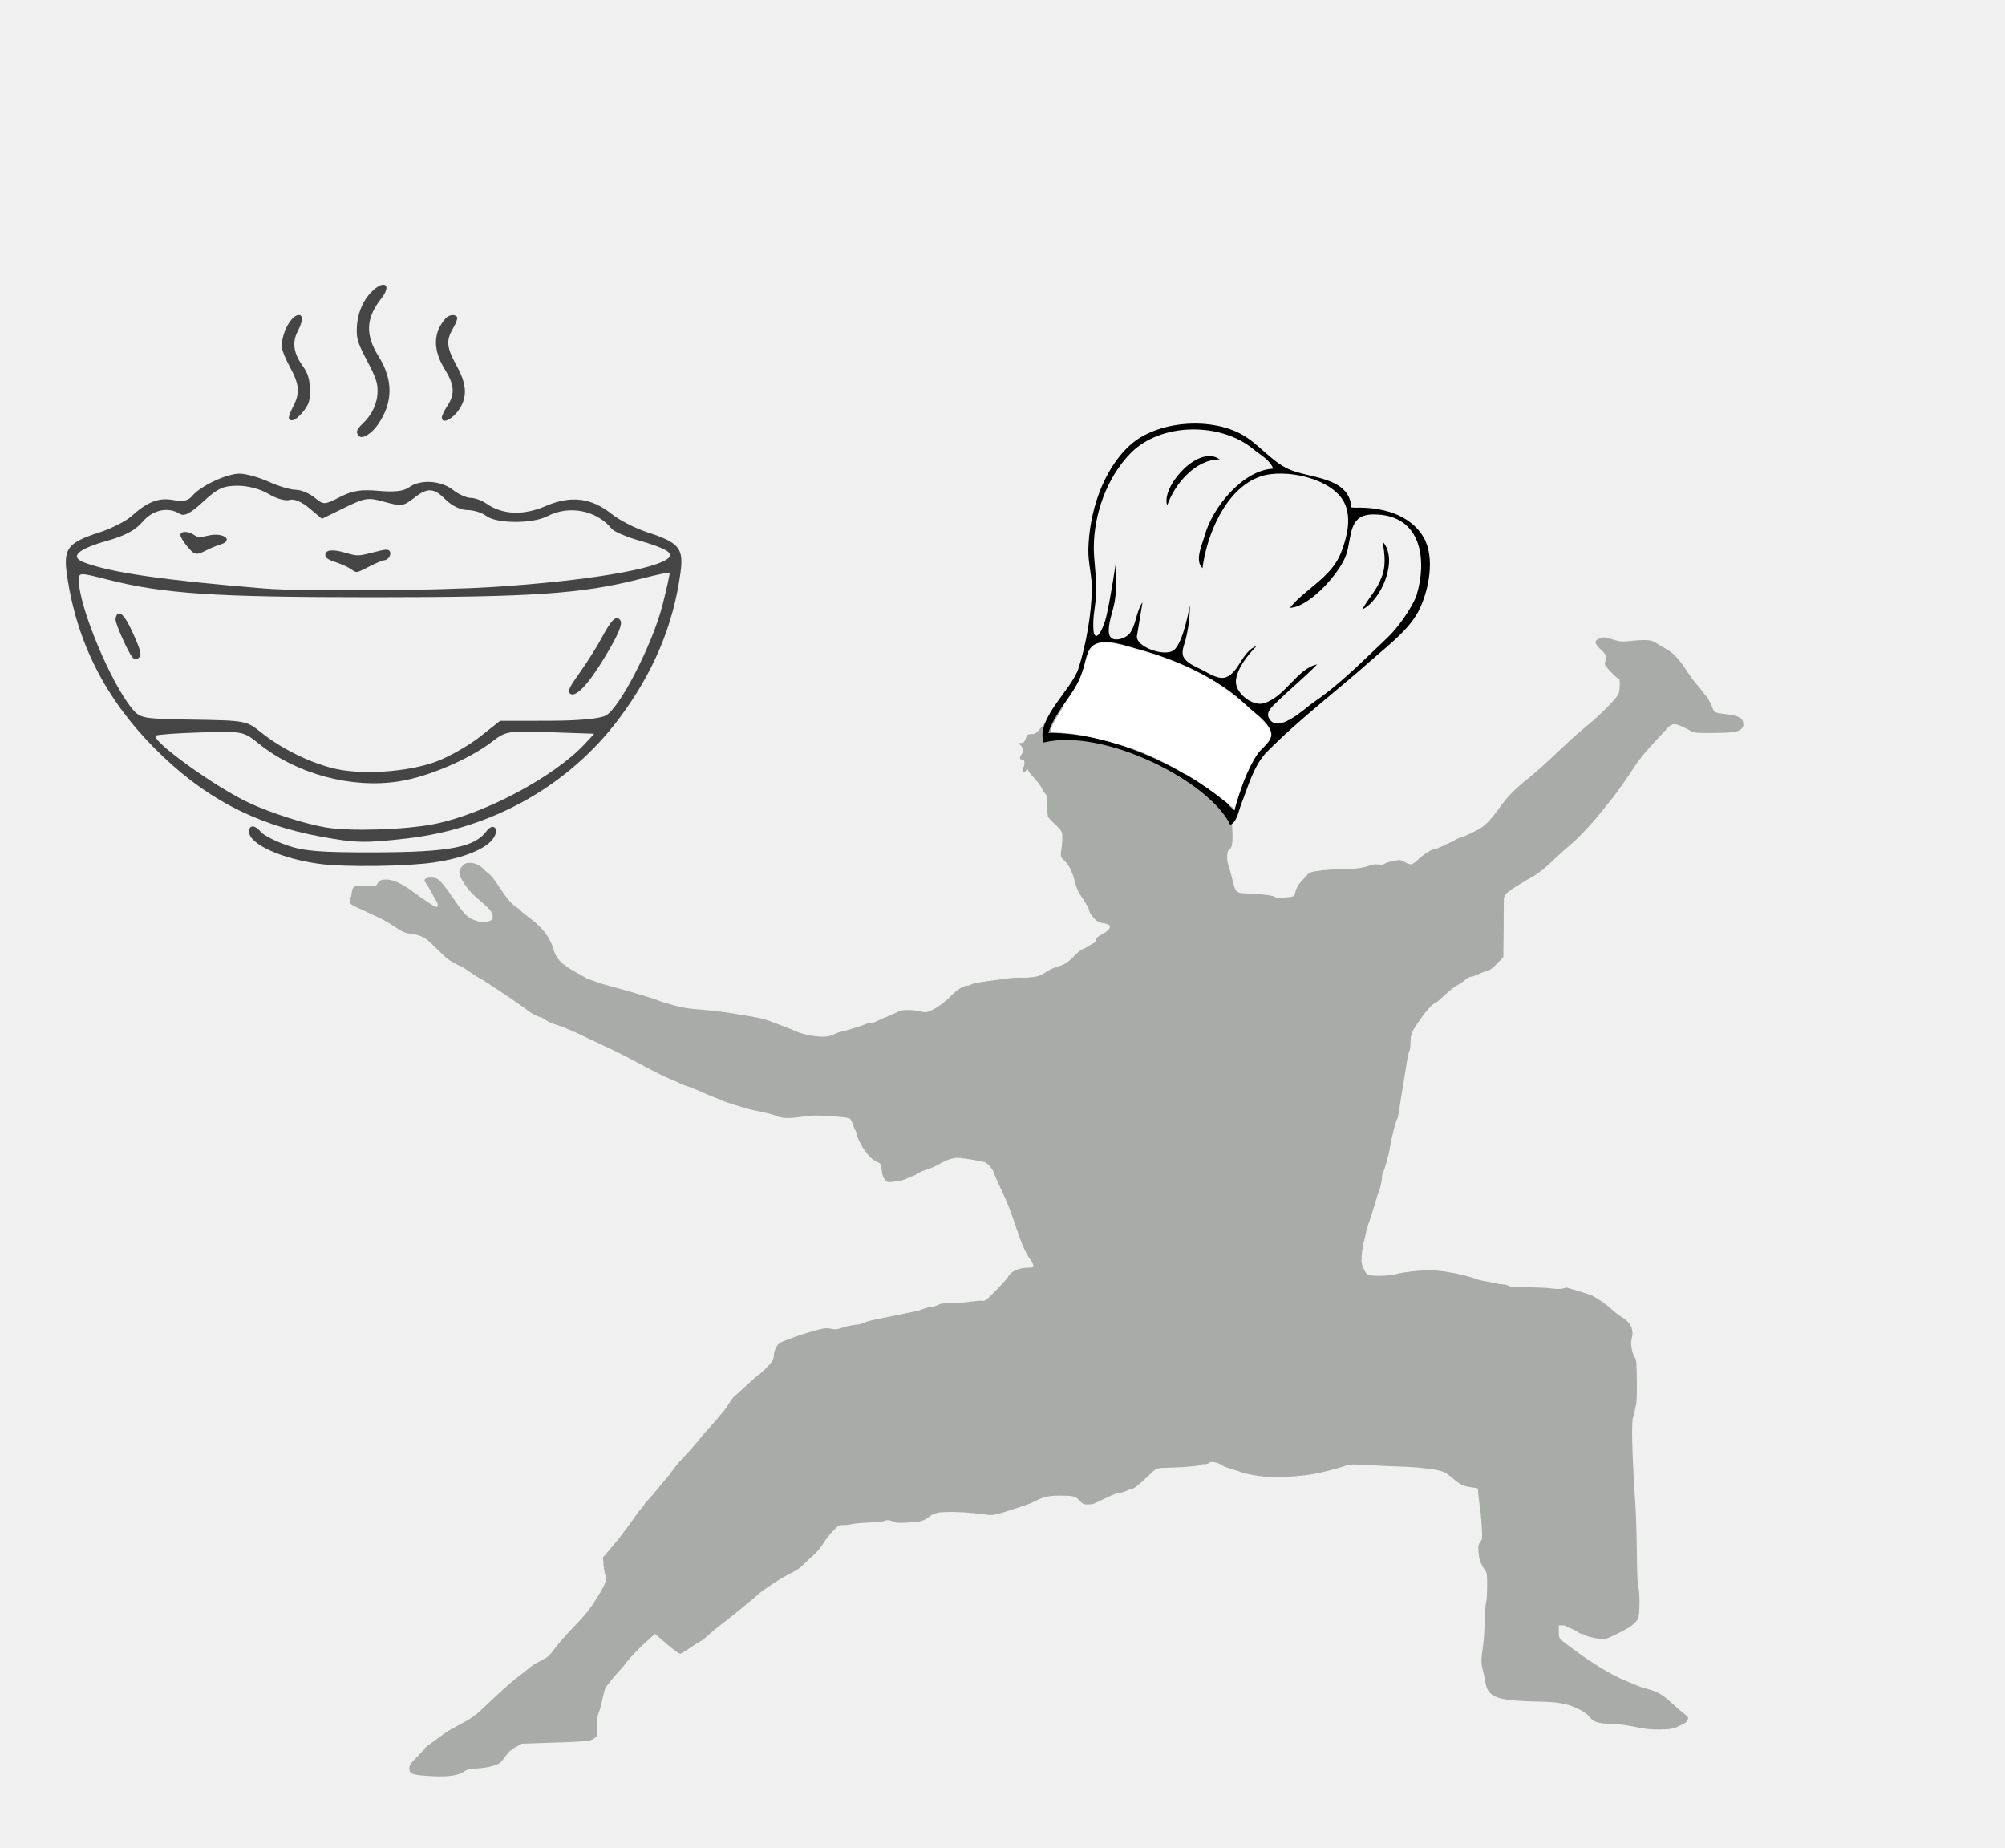
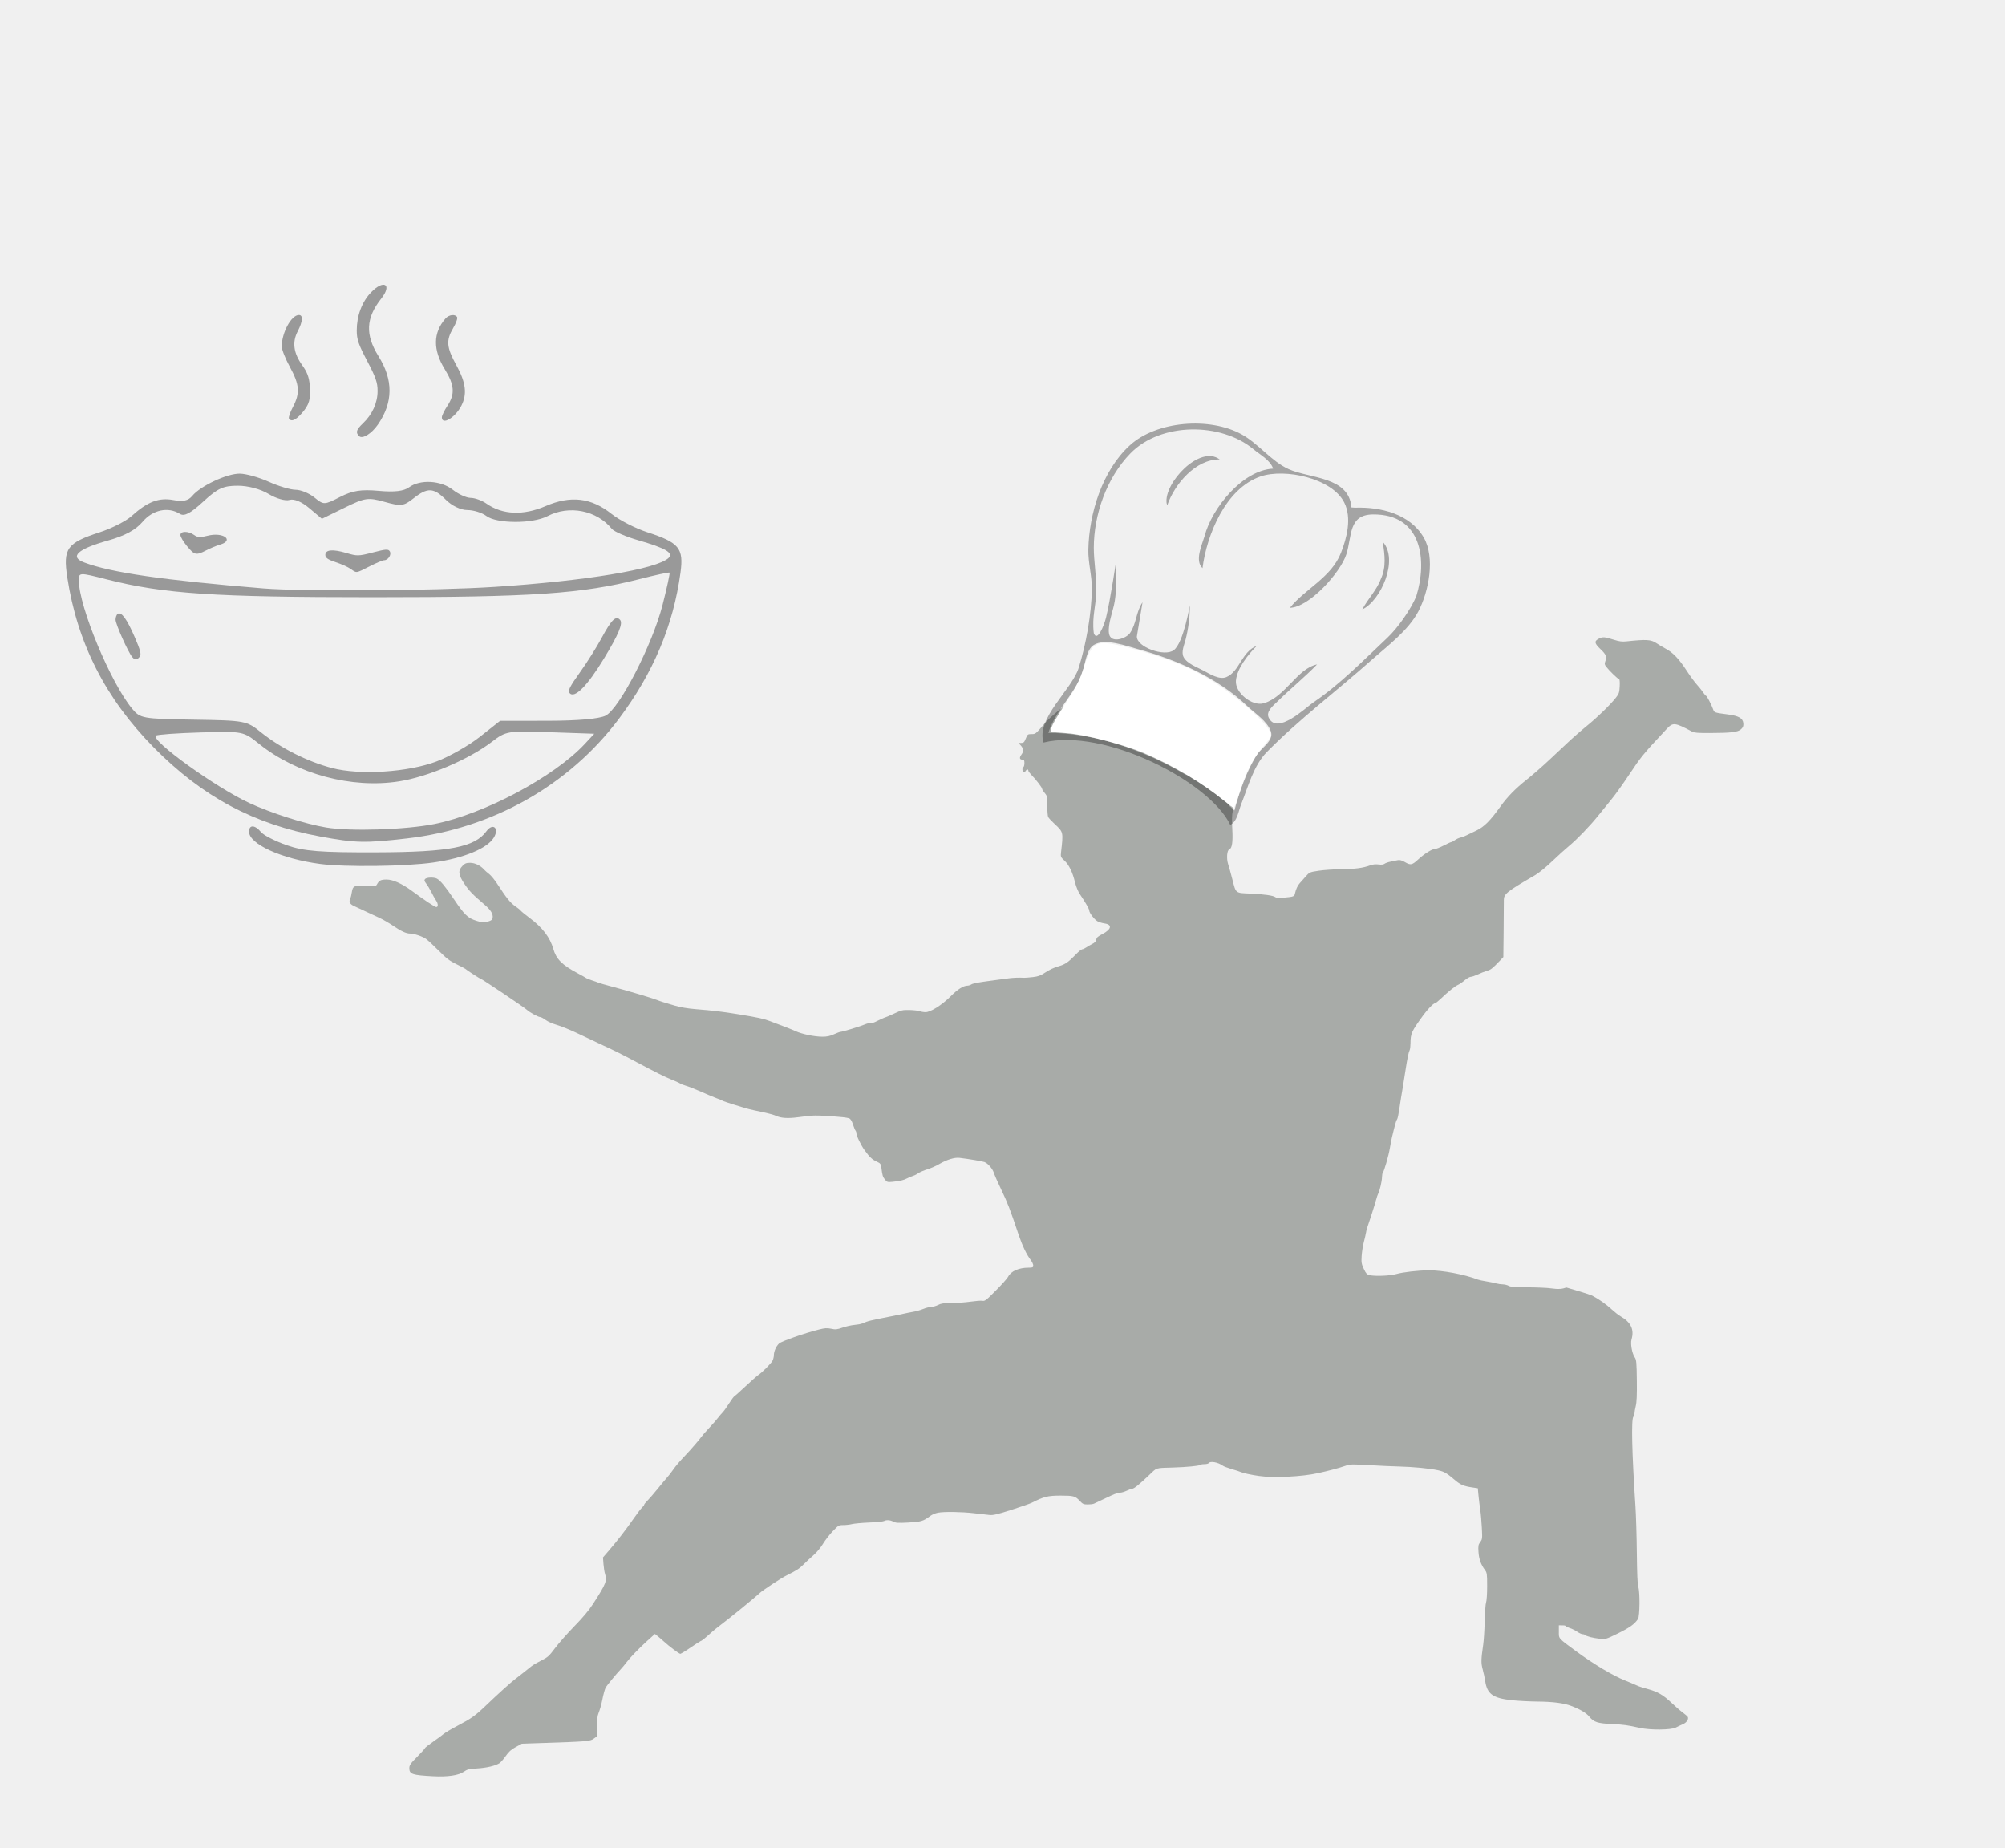
<svg xmlns="http://www.w3.org/2000/svg" version="1.1" width="4.5in" height="4.146in" viewBox="0 0 432 398" id="svg39">
  <defs id="defs43" />
  <g id="layer1" transform="translate(0,-960.0003)">
    <g style="fill:#000b00;fill-opacity:0.479;stroke-linejoin:miter;opacity:0.621" id="g14" transform="translate(-92.0678,408.5509)">
      <path d="m 436.625,688.994 v 9.5e-4 c -1.122,0.571 -1.06,1.017 0.296,2.306 1.227,1.166 1.41,1.635 0.995,2.71 -0.157,0.407 -0.121,0.63 0.233,1.079 0.747,0.948 2.498,2.646 2.752,2.646 0.127,0 0.201,0.551 0.148,1.545 -0.074,1.377 -0.162,1.636 -0.825,2.477 -1.241,1.573 -4.019,4.259 -6.266,6.076 -1.182,0.956 -3.133,2.667 -4.34,3.81 -1.207,1.143 -2.778,2.599 -3.472,3.26 -1.529,1.456 -4.031,3.63 -5.25,4.594 -2.316,1.831 -4.079,3.646 -5.483,5.61 -2.259,3.159 -3.534,4.428 -5.208,5.25 -0.782,0.384 -1.761,0.838 -2.159,1.037 -0.407,0.203 -1.018,0.437 -1.355,0.508 -0.362,0.077 -0.884,0.346 -1.206,0.571 -0.313,0.219 -0.657,0.402 -0.783,0.402 -0.106,0 -0.826,0.339 -1.609,0.741 -0.783,0.402 -1.63,0.741 -1.905,0.741 -0.593,0 -2.287,1.057 -3.536,2.223 -1.314,1.227 -1.665,1.3 -2.837,0.614 -0.67,-0.393 -1.146,-0.526 -1.545,-0.444 -0.322,0.066 -1.016,0.211 -1.567,0.318 -0.55,0.106 -1.144,0.316 -1.333,0.466 -0.213,0.168 -0.635,0.234 -1.27,0.148 -0.614,-0.083 -1.243,-0.026 -1.757,0.17 -1.54,0.587 -3.366,0.819 -6.288,0.847 -1.63,0.015 -3.831,0.172 -4.911,0.339 -1.926,0.298 -1.932,0.291 -2.858,1.355 -0.493,0.566 -1.04,1.183 -1.185,1.334 -0.405,0.421 -0.834,1.332 -0.995,2.117 -0.156,0.761 -0.254,0.785 -2.519,0.995 -0.931,0.086 -1.541,0.038 -1.715,-0.106 -0.441,-0.365 -2.413,-0.649 -5.462,-0.783 -3.217,-0.141 -3.027,0.021 -3.832,-3.133 -0.297,-1.164 -0.694,-2.606 -0.889,-3.197 -0.398,-1.208 -0.255,-2.988 0.233,-3.175 0.613,-0.236 0.812,-1.546 0.656,-4.445 -0.099,-1.842 -0.067,-3.113 0.085,-3.683 0.124,-0.467 0.243,-1.927 0.254,-3.239 0.011,-1.292 0.156,-2.962 0.318,-3.705 0.304,-1.395 0.273,-1.608 -0.487,-3.641 -0.15,-0.401 -0.307,-1.123 -0.36,-1.608 -0.053,-0.488 -0.245,-1.19 -0.423,-1.588 -0.182,-0.406 -0.466,-1.143 -0.635,-1.673 -0.169,-0.529 -0.439,-1.251 -0.571,-1.588 -0.143,-0.362 -0.338,-0.826 -0.423,-1.058 -0.782,-2.117 -1.945,-3.75 -3.705,-5.229 -0.23,-0.194 -0.672,-0.619 -0.974,-0.953 -0.291,-0.322 -0.911,-0.887 -1.355,-1.228 -0.467,-0.358 -1.165,-0.93 -1.545,-1.291 -0.445,-0.423 -1.038,-0.716 -1.545,-0.804 -0.466,-0.081 -1.016,-0.212 -1.206,-0.318 -0.19,-0.106 -0.696,-0.344 -1.101,-0.529 -1.628,-0.746 -2.647,-1.418 -3.027,-2.032 -0.381,-0.614 -1.419,-0.932 -1.419,-0.423 0,0.381 -1.101,0.677 -2.477,0.677 -0.741,0 -1.383,0.08 -1.46,0.191 -0.071,0.101 -0.508,0.402 -0.974,0.635 -0.677,0.339 -1.376,0.452 -3.408,0.529 -3.027,0.114 -3.17,0.15 -3.493,0.825 -0.143,0.299 -0.597,0.734 -0.995,0.974 -0.407,0.246 -0.741,0.614 -0.741,0.804 0,0.445 -0.635,1.08 -1.079,1.08 -0.699,0 -2.508,1.118 -2.752,1.715 -0.137,0.334 -0.318,0.613 -0.381,0.613 -0.381,0 -3.457,2.578 -4.424,3.705 -2.102,2.45 -2.075,2.434 -2.964,2.434 -0.783,0 -0.856,0.039 -1.228,0.953 -0.326,0.801 -0.466,0.953 -0.974,0.953 l -0.614,0.011 0.445,0.455 c 0.677,0.741 0.739,1.311 0.212,2.032 -0.51,0.697 -0.423,1.101 0.233,1.101 0.318,0 0.402,0.148 0.402,0.72 0,0.403 -0.087,0.8 -0.212,0.868 -0.299,0.165 -0.278,0.894 0.021,1.08 0.145,0.09 0.336,-0.023 0.444,-0.212 0.231,-0.404 0.593,-0.445 0.593,-0.085 0,0.148 0.288,0.537 0.635,0.889 1.029,1.045 2.329,2.752 2.329,3.027 0,0.127 0.26,0.545 0.571,0.91 0.536,0.63 0.563,0.804 0.55,2.71 -0.008,1.122 0.081,2.246 0.191,2.455 0.123,0.235 0.757,0.915 1.439,1.546 1.837,1.698 1.836,1.692 1.333,6.054 -0.112,0.973 -0.06,1.055 0.741,1.8 0.977,0.907 1.739,2.476 2.265,4.657 0.215,0.889 0.664,1.985 1.037,2.541 1.278,1.9 2.032,3.218 2.032,3.556 0,0.487 1.085,1.896 1.736,2.286 0.302,0.181 0.994,0.409 1.545,0.487 1.714,0.24 1.523,1.267 -0.445,2.286 -0.975,0.505 -1.267,0.763 -1.312,1.186 -0.039,0.36 -0.301,0.647 -0.847,0.931 -0.428,0.224 -1.04,0.567 -1.355,0.783 -0.3,0.207 -0.677,0.381 -0.847,0.381 -0.148,0 -0.789,0.503 -1.397,1.143 -1.445,1.519 -2.287,2.114 -3.429,2.435 -1.271,0.357 -2.246,0.822 -3.387,1.588 -0.722,0.484 -1.312,0.702 -2.434,0.825 -0.804,0.088 -1.652,0.16 -1.842,0.148 -1.165,-0.073 -2.56,-0.013 -3.768,0.169 -0.761,0.115 -2.666,0.37 -4.234,0.572 -1.565,0.201 -3.07,0.486 -3.324,0.656 -0.254,0.17 -0.656,0.297 -0.868,0.297 -0.91,0 -2.117,0.762 -3.662,2.308 -1.842,1.842 -4.298,3.408 -5.398,3.408 -0.381,0 -0.956,-0.096 -1.27,-0.211 -0.321,-0.118 -1.291,-0.23 -2.18,-0.254 -1.461,-0.04 -1.777,0.045 -3.26,0.741 -0.909,0.426 -1.715,0.783 -1.799,0.783 -0.127,0 -1.776,0.745 -2.413,1.08 -0.21,0.11 -0.614,0.19 -0.91,0.19 -0.275,0 -0.826,0.127 -1.207,0.297 -0.952,0.423 -4.869,1.608 -5.25,1.608 -0.17,0 -0.821,0.243 -1.44,0.529 -0.842,0.391 -1.503,0.529 -2.477,0.529 -1.715,0 -4.343,-0.543 -5.821,-1.207 -1.019,-0.458 -1.994,-0.835 -5.398,-2.117 -1.486,-0.56 -2.477,-0.785 -6.986,-1.524 -3.366,-0.552 -5.546,-0.805 -8.997,-1.08 -1.863,-0.148 -3.491,-0.429 -4.657,-0.783 -0.993,-0.302 -2.135,-0.645 -2.541,-0.762 -0.399,-0.116 -1.016,-0.34 -1.376,-0.487 -0.888,-0.362 -6.433,-2.02 -9.949,-2.942 -1.162,-0.305 -2.308,-0.635 -2.54,-0.741 -0.233,-0.106 -0.89,-0.336 -1.482,-0.529 -0.573,-0.187 -1.142,-0.424 -1.27,-0.529 -0.105,-0.086 -0.875,-0.516 -1.694,-0.953 -3.436,-1.829 -4.668,-3.088 -5.292,-5.292 -0.688,-2.432 -2.349,-4.616 -5.123,-6.668 -0.973,-0.72 -1.813,-1.423 -1.905,-1.566 -0.099,-0.153 -0.634,-0.573 -1.185,-0.953 -1.015,-0.7 -1.866,-1.734 -3.832,-4.763 -0.575,-0.887 -1.376,-1.863 -1.799,-2.18 -0.423,-0.318 -0.901,-0.749 -1.08,-0.953 -0.753,-0.855 -1.969,-1.44 -2.985,-1.44 -0.847,0 -1.101,0.106 -1.651,0.656 -0.995,0.995 -0.915,1.887 0.381,3.832 1.032,1.548 1.859,2.396 4.319,4.487 1.351,1.148 1.897,1.989 1.799,2.837 -0.051,0.444 -0.235,0.606 -1.038,0.847 -0.891,0.267 -1.076,0.263 -2.456,-0.169 -1.859,-0.583 -2.581,-1.271 -4.869,-4.678 -1.735,-2.584 -2.922,-4.021 -3.641,-4.403 -0.636,-0.338 -2.244,-0.297 -2.561,0.085 -0.211,0.254 -0.171,0.445 0.254,0.995 0.295,0.382 0.805,1.228 1.122,1.863 0.318,0.635 0.754,1.424 0.974,1.736 0.479,0.682 0.529,1.439 0.063,1.439 -0.318,0 -2.44,-1.411 -5.271,-3.493 -2.122,-1.56 -4.064,-2.435 -5.441,-2.435 -1.228,0 -1.619,0.206 -2.075,1.059 -0.201,0.376 -0.403,0.408 -2.18,0.296 -2.604,-0.164 -3.038,10e-4 -3.218,1.334 -0.074,0.552 -0.244,1.222 -0.381,1.503 -0.287,0.587 -0.042,1.08 0.72,1.461 0.508,0.254 2.774,1.311 5.589,2.604 0.827,0.38 2.201,1.187 3.069,1.778 1.587,1.081 2.71,1.609 3.514,1.609 0.868,0 2.65,0.587 3.451,1.143 0.449,0.312 1.708,1.489 2.794,2.583 1.645,1.657 2.28,2.15 3.789,2.879 0.99,0.478 1.847,0.927 1.905,0.995 0.175,0.207 3.154,2.138 3.302,2.138 0.212,0 9.247,6.059 9.928,6.668 0.715,0.64 2.477,1.588 2.921,1.588 0.169,0 0.69,0.287 1.164,0.635 0.478,0.351 1.567,0.826 2.413,1.059 0.847,0.233 3.027,1.122 4.826,1.99 1.8,0.868 4.19,1.993 5.293,2.498 2.179,0.998 3.851,1.823 6.986,3.493 4.338,2.31 6.159,3.22 7.536,3.768 0.803,0.32 1.638,0.686 1.884,0.847 0.241,0.157 0.804,0.381 1.27,0.508 0.466,0.127 1.948,0.698 3.281,1.291 1.333,0.593 2.854,1.237 3.387,1.419 0.526,0.179 1.055,0.407 1.164,0.487 0.124,0.09 1.309,0.497 2.646,0.911 3.321,1.026 3.093,0.943 5.843,1.524 1.357,0.287 2.749,0.662 3.112,0.847 0.971,0.493 2.582,0.587 4.594,0.318 0.994,-0.133 2.413,-0.296 3.154,-0.36 1.461,-0.127 7.26,0.277 7.981,0.572 0.317,0.129 0.584,0.575 0.826,1.312 0.203,0.617 0.439,1.211 0.55,1.334 0.101,0.111 0.191,0.36 0.191,0.551 0,0.571 0.994,2.625 1.799,3.725 1.1,1.504 1.609,1.967 2.583,2.413 0.826,0.379 0.892,0.487 1.016,1.418 0.214,1.608 0.274,1.843 0.762,2.455 0.422,0.53 0.551,0.58 1.545,0.487 1.715,-0.161 2.518,-0.363 3.302,-0.783 0.401,-0.215 0.974,-0.445 1.27,-0.529 0.297,-0.085 0.779,-0.346 1.101,-0.571 0.313,-0.219 1.186,-0.59 1.948,-0.826 0.742,-0.23 1.869,-0.73 2.498,-1.101 1.636,-0.963 3.303,-1.489 4.424,-1.355 2.054,0.246 4.973,0.746 5.377,0.91 0.739,0.301 1.712,1.419 1.99,2.308 0.146,0.466 0.88,2.121 1.63,3.683 1.303,2.714 1.867,4.148 3.684,9.569 0.808,2.412 1.735,4.362 2.689,5.61 0.275,0.36 0.487,0.868 0.487,1.101 0,0.402 -0.127,0.466 -0.974,0.466 -2.138,0 -3.825,0.744 -4.445,1.969 -0.184,0.363 -1.38,1.69 -2.646,2.964 -2.036,2.049 -2.35,2.307 -2.879,2.201 -0.317,-0.063 -1.48,0.033 -2.583,0.19 -1.12,0.16 -2.963,0.297 -4.106,0.297 -1.651,0 -2.243,0.088 -2.9,0.423 -0.464,0.236 -1.122,0.423 -1.461,0.423 -0.36,0 -1.143,0.191 -1.757,0.445 -0.614,0.254 -1.59,0.517 -2.181,0.614 -0.573,0.094 -1.439,0.275 -1.905,0.381 -0.466,0.106 -1.652,0.354 -2.646,0.55 -4.806,0.947 -5.08,1.017 -6.351,1.567 -0.296,0.128 -1.059,0.264 -1.694,0.317 -0.636,0.053 -1.781,0.31 -2.54,0.571 -1.209,0.416 -1.502,0.46 -2.456,0.254 -0.909,-0.196 -1.378,-0.154 -2.667,0.17 -3.092,0.777 -8.062,2.523 -8.574,3.006 -0.632,0.597 -1.122,1.694 -1.122,2.541 0,0.338 -0.13,0.866 -0.297,1.185 -0.32,0.612 -2.219,2.504 -3.091,3.091 -0.292,0.197 -1.518,1.276 -2.731,2.413 -1.201,1.127 -2.286,2.096 -2.392,2.138 -0.106,0.042 -0.633,0.742 -1.143,1.545 -0.526,0.827 -1.143,1.693 -1.397,1.947 -0.233,0.233 -0.684,0.757 -0.995,1.165 -0.303,0.397 -1.164,1.397 -1.927,2.202 -0.762,0.804 -1.524,1.694 -1.693,1.947 -0.339,0.508 -2.434,2.922 -3.493,4.022 -1.101,1.144 -2.099,2.326 -2.689,3.197 -0.3,0.443 -0.789,1.053 -1.058,1.355 -0.26,0.291 -1.228,1.44 -2.117,2.54 -0.889,1.1 -1.91,2.281 -2.265,2.625 -0.365,0.354 -0.656,0.72 -0.656,0.825 0,0.106 -0.19,0.36 -0.424,0.572 -0.233,0.211 -1.023,1.222 -1.757,2.286 -1.617,2.345 -3.62,4.932 -5.377,6.964 l -1.312,1.524 0.106,1.439 c 0.063,0.783 0.211,1.715 0.318,2.054 0.486,1.545 0.267,2.125 -2.519,6.457 -0.918,1.427 -2.214,2.972 -4.064,4.869 -1.495,1.533 -3.36,3.646 -4.149,4.7 -1.286,1.719 -1.61,2.008 -2.943,2.667 -0.806,0.399 -1.804,0.969 -2.202,1.291 -0.385,0.312 -1.096,0.896 -1.588,1.27 -0.482,0.367 -1.246,0.978 -1.715,1.334 -1.119,0.851 -3.724,3.199 -6.351,5.716 -2.432,2.33 -3.158,2.851 -6.351,4.53 -1.274,0.67 -2.561,1.44 -2.858,1.694 -0.296,0.254 -1.314,1.014 -2.265,1.672 -0.976,0.675 -1.757,1.292 -1.757,1.376 0,0.085 -0.756,0.938 -1.694,1.884 -1.454,1.467 -1.694,1.82 -1.694,2.435 0,1.312 0.614,1.517 5.165,1.757 3.091,0.163 5.445,-0.184 6.584,-0.974 0.724,-0.502 1.101,-0.608 2.752,-0.698 2.202,-0.121 4.209,-0.619 4.975,-1.186 0.293,-0.216 0.891,-0.908 1.333,-1.545 0.616,-0.887 1.143,-1.355 2.117,-1.884 l 1.312,-0.72 4.34,-0.148 c 9.738,-0.318 10.415,-0.381 11.177,-0.953 l 0.677,-0.508 v -2.096 c 0,-1.545 0.09,-2.314 0.381,-3.006 0.217,-0.515 0.584,-1.776 0.783,-2.815 0.203,-1.056 0.516,-2.176 0.677,-2.498 0.262,-0.525 2.194,-2.865 3.514,-4.276 0.225,-0.24 0.653,-0.765 0.953,-1.165 0.844,-1.124 2.71,-3.049 4.53,-4.7 l 1.651,-1.482 0.572,0.466 c 0.339,0.254 0.924,0.77 1.334,1.143 1.241,1.13 3.302,2.667 3.557,2.667 0.127,0 1.146,-0.609 2.265,-1.376 1.104,-0.757 2.074,-1.376 2.138,-1.376 0.17,0 1.097,-0.746 2.096,-1.672 0.462,-0.428 1.414,-1.213 2.117,-1.736 1.858,-1.382 7.469,-5.953 8.468,-6.901 0.673,-0.639 4.568,-3.205 5.821,-3.832 2.176,-1.088 2.71,-1.418 3.684,-2.392 0.508,-0.508 1.456,-1.402 2.117,-1.969 0.673,-0.577 1.543,-1.631 2.032,-2.435 0.464,-0.763 1.402,-1.985 2.096,-2.71 1.212,-1.265 1.312,-1.334 2.286,-1.334 0.55,0 1.4,-0.096 1.863,-0.211 0.468,-0.117 2.117,-0.275 3.683,-0.339 1.567,-0.064 3.017,-0.208 3.218,-0.318 0.541,-0.294 1.335,-0.235 2.011,0.128 0.509,0.273 1.079,0.313 3.26,0.19 2.731,-0.153 3.178,-0.271 4.742,-1.44 0.363,-0.271 1.078,-0.579 1.609,-0.677 1.417,-0.262 5.102,-0.192 7.727,0.106 1.292,0.147 2.794,0.322 3.345,0.382 0.825,0.089 1.671,-0.108 4.763,-1.101 2.053,-0.659 4.044,-1.352 4.382,-1.525 2.563,-1.31 3.472,-1.545 6.182,-1.545 2.858,0 3.195,0.086 4.213,1.185 0.57,0.616 0.804,0.72 1.651,0.72 0.529,0 1.149,-0.073 1.355,-0.17 0.197,-0.093 0.889,-0.423 1.524,-0.719 0.635,-0.296 1.689,-0.792 2.35,-1.101 0.652,-0.305 1.44,-0.55 1.757,-0.55 0.318,0 0.972,-0.194 1.44,-0.423 0.485,-0.237 1.016,-0.423 1.185,-0.423 0.381,0 1.628,-1.019 3.62,-2.922 1.776,-1.696 1.228,-1.523 5.314,-1.651 2.71,-0.085 5.402,-0.335 5.61,-0.529 0.109,-0.102 0.55,-0.19 0.974,-0.19 0.445,0 0.859,-0.09 0.932,-0.212 0.308,-0.514 2.084,-0.203 3.069,0.55 0.179,0.137 1.037,0.466 1.905,0.72 0.868,0.254 1.737,0.527 1.905,0.614 0.446,0.231 2.157,0.607 3.959,0.868 3.173,0.459 9.293,0.165 12.765,-0.613 2.476,-0.555 4.402,-1.062 5.991,-1.61 0.93,-0.321 1.46,-0.314 4.975,-0.105 2.18,0.13 5.144,0.26 6.605,0.296 2.858,0.07 6.393,0.401 8.256,0.804 1.27,0.275 1.866,0.589 3.599,2.075 1.231,1.055 1.948,1.355 3.81,1.63 l 1.164,0.17 0.148,1.587 c 0.085,0.868 0.252,2.244 0.381,3.07 0.125,0.804 0.268,2.561 0.339,3.894 0.119,2.245 0.104,2.434 -0.339,3.028 -0.425,0.57 -0.469,0.847 -0.381,2.159 0.103,1.545 0.514,2.684 1.376,3.853 0.45,0.61 0.487,0.847 0.487,3.536 0,1.587 -0.102,3.134 -0.233,3.472 -0.123,0.319 -0.243,2.159 -0.296,4.086 -0.053,1.926 -0.197,4.148 -0.318,4.974 -0.473,3.239 -0.491,3.981 -0.106,5.399 0.207,0.763 0.44,1.884 0.529,2.477 0.419,2.795 1.651,3.682 5.716,4.128 1.333,0.146 3.916,0.281 5.715,0.296 3.154,0.027 5.501,0.326 7.091,0.932 1.966,0.749 3.241,1.501 3.937,2.35 0.955,1.163 1.799,1.422 4.954,1.566 2.37,0.109 3.301,0.238 5.927,0.825 2.201,0.492 6.687,0.461 7.706,-0.063 0.421,-0.217 1.121,-0.553 1.566,-0.741 0.761,-0.321 1.244,-1.036 1.059,-1.525 -0.047,-0.125 -0.52,-0.562 -1.059,-0.952 -0.542,-0.393 -1.642,-1.344 -2.477,-2.138 -1.769,-1.682 -2.965,-2.366 -5.06,-2.943 -0.827,-0.228 -1.713,-0.49 -1.948,-0.592 -1.565,-0.681 -2.034,-0.886 -3.006,-1.27 -2.563,-1.013 -6.754,-3.513 -10.521,-6.287 -3.938,-2.899 -3.726,-2.668 -3.726,-4.234 v -1.355 l 0.741,0.01 c 0.402,-0.01 0.741,0.053 0.741,0.159 0,0.085 0.383,0.269 0.825,0.403 0.468,0.141 1.189,0.503 1.63,0.804 0.427,0.291 0.931,0.529 1.143,0.529 0.19,0 0.425,0.061 0.508,0.148 0.299,0.315 1.779,0.691 3.112,0.825 1.398,0.141 1.442,0.133 3.832,-1.037 2.712,-1.328 3.774,-2.071 4.53,-3.218 0.387,-0.588 0.436,-5.818 0.064,-6.88 -0.177,-0.505 -0.271,-2.879 -0.318,-7.409 -0.038,-3.662 -0.177,-8.15 -0.297,-9.95 -0.769,-11.537 -0.931,-18.84 -0.444,-19.328 0.127,-0.127 0.233,-0.444 0.233,-0.719 0,-0.254 0.12,-0.976 0.275,-1.588 0.205,-0.806 0.271,-2.35 0.233,-5.526 -0.047,-3.916 -0.103,-4.447 -0.466,-4.974 -0.569,-0.828 -0.948,-2.92 -0.677,-3.853 0.619,-2.136 -0.149,-3.703 -2.371,-4.974 -0.445,-0.254 -1.248,-0.891 -1.8,-1.398 -1.269,-1.165 -2.768,-2.254 -4.297,-3.049 -0.63,-0.327 -5.616,-1.769 -5.616,-1.769 -0.723,0.325 -1.686,0.431 -3.19,0.203 -0.867,-0.132 -3.176,-0.224 -5.124,-0.232 -2.667,-0.012 -3.661,-0.086 -4.064,-0.318 -0.296,-0.17 -0.846,-0.307 -1.249,-0.317 -0.402,-0.01 -1.016,-0.085 -1.376,-0.19 -0.36,-0.106 -1.313,-0.316 -2.138,-0.445 -0.804,-0.125 -1.674,-0.312 -1.905,-0.403 -2.796,-1.095 -7.621,-2.013 -10.584,-1.99 -2.329,0.018 -5.589,0.401 -6.986,0.804 -1.313,0.379 -4.489,0.514 -5.758,0.233 -0.551,-0.122 -0.77,-0.356 -1.228,-1.334 -0.495,-1.055 -0.557,-1.377 -0.466,-2.794 0.057,-0.889 0.264,-2.22 0.466,-2.985 0.2,-0.76 0.414,-1.671 0.466,-2.012 0.054,-0.358 0.164,-0.827 0.254,-1.058 0.249,-0.637 1.642,-4.95 1.927,-6.034 0.138,-0.526 0.345,-1.151 0.466,-1.376 0.323,-0.601 0.79,-2.646 0.804,-3.493 0.007,-0.423 0.081,-0.849 0.169,-0.952 0.293,-0.342 1.258,-3.682 1.524,-5.292 0.136,-0.824 0.327,-1.818 0.423,-2.223 0.666,-2.792 0.919,-3.739 1.122,-3.98 0.136,-0.162 0.34,-1.164 0.487,-2.223 0.15,-1.079 0.326,-2.179 0.381,-2.477 0.093,-0.506 0.534,-3.132 0.995,-6.139 0.344,-2.243 0.641,-3.68 0.847,-4.064 0.112,-0.209 0.186,-0.868 0.19,-1.482 0.017,-2.159 0.199,-2.555 2.773,-6.097 0.919,-1.264 2.159,-2.54 2.477,-2.54 0.127,0 0.632,-0.384 1.143,-0.868 1.86,-1.76 3.218,-2.835 3.811,-3.091 0.339,-0.147 1.006,-0.604 1.482,-1.016 0.477,-0.414 1.079,-0.741 1.312,-0.741 0.254,0 0.929,-0.237 1.503,-0.508 0.591,-0.279 1.482,-0.635 1.99,-0.783 0.868,-0.254 1.122,-0.465 2.773,-2.18 l 0.741,-0.783 0.064,-5.652 c 0.021,-3.112 0.048,-6.076 0.042,-6.562 -0.016,-1.376 0.553,-1.837 6.752,-5.441 0.829,-0.482 2.408,-1.784 3.663,-2.985 1.222,-1.17 2.822,-2.617 3.578,-3.239 1.742,-1.432 4.575,-4.38 6.33,-6.562 0.764,-0.951 2.026,-2.525 2.815,-3.472 0.799,-0.958 2.521,-3.365 3.831,-5.335 2.648,-3.979 3.044,-4.471 8.129,-9.907 1.35,-1.443 1.738,-1.401 5.441,0.572 0.509,0.271 1.291,0.325 3.81,0.318 4.614,-0.014 6.098,-0.189 6.774,-0.825 0.425,-0.401 0.53,-0.677 0.487,-1.249 -0.083,-1.101 -0.972,-1.622 -3.282,-1.926 -2.983,-0.394 -2.97,-0.378 -3.238,-1.122 -0.388,-1.077 -1.355,-2.9 -1.524,-2.9 -0.084,0 -0.384,-0.358 -0.677,-0.804 -0.278,-0.422 -0.873,-1.159 -1.312,-1.63 -0.429,-0.46 -1.416,-1.801 -2.159,-2.943 -1.67,-2.563 -2.92,-3.898 -4.53,-4.763 -0.676,-0.363 -1.564,-0.894 -1.99,-1.185 -1.183,-0.809 -2.179,-0.857 -6.478,-0.402 -0.909,0.096 -1.544,0.018 -2.54,-0.297 -2.158,-0.681 -2.54,-0.719 -3.345,-0.317 v 9.5e-4 z" id="path12" style="fill:#000b00;fill-opacity:0.479" />
    </g>
    <g style="fill:#000000;fill-opacity:1;stroke-linejoin:miter" id="g16" />
    <g style="fill:#000000;fill-opacity:1;stroke-linejoin:miter" id="g20" transform="translate(-92.0678,408.5509)">
      <path d="m 397.095,530.754 0.417,1.251 0.417,1.251 -0.834,-2.503" id="path18" />
    </g>
    <g style="fill:#000000;fill-opacity:0;stroke-linejoin:miter" id="g32" transform="translate(-92.0678,408.5509)">
      <path d="m 380.251,818.62 v 0 2.6e-4 l -2.53,-2.526 c 0.205,-3e-4 0.425,-3e-4 0.628,-3e-4 v 0 c 11.632,0 28.297,-0.352 28.297,14.425 v 0 c 0,0.741 -0.044,1.51 -0.132,2.305 v 0 c -0.617,5.591 -3.493,13.077 -6.1,19.912 v 0 c -2.594,6.801 -4.916,12.944 -5.371,17.074 v 0 c -0.362,3.28 0.509,3.259 0.959,3.316 h -3e-5 c 0.134,0.017 0.296,0.028 0.49,0.028 v 0 c 6.405,0 23.183,-9.557 37.83,-18.002 v 0 c 7.571,-4.365 14.481,-8.36 18.192,-9.785 h -2e-5 c 0.989,-0.38 1.985,-0.674 2.888,-0.716 h 1.9e-4 c 0.074,-0.003 0.149,-0.005 0.225,-0.005 v 0 c 1.511,0 3.38,0.948 3.38,3.213 v 0 c 0,0.41 -0.07,0.783 -0.153,1.093 l -2.438,-0.661 v 0 l 2.477,0.495 -3e-5,2e-4 -0.039,0.166 c -1.27,4.684 -14.533,17.404 -24.684,25.774 v 0 c -4.419,3.644 -8.507,6.673 -11.991,9.256 v 0 c -2.662,1.973 -4.929,3.655 -6.775,5.177 v 0 c -3.729,3.074 -4.726,4.747 -4.714,5.784 v 0 c 0.042,3.445 8.326,8.131 20.153,14.183 1.242,0.636 1.734,2.158 1.098,3.4 -0.636,1.242 -2.158,1.734 -3.4,1.098 v 0 c -9.636,-4.931 -22.814,-11.227 -22.903,-18.62 v 0 c -0.046,-3.803 3.151,-6.94 6.552,-9.744 h 3e-5 c 1.968,-1.622 4.351,-3.388 6.981,-5.337 h 3e-5 c 3.488,-2.586 7.479,-5.545 11.786,-9.095 v 0 c 10.829,-8.928 22.282,-20.468 23.022,-23.197 l -0.039,0.166 3e-5,-2.3e-4 2.477,0.495 v 0 l -2.438,-0.661 c 0.003,-0.011 -0.022,0.074 -0.022,0.229 v 0 c 0,1.377 1.33,1.839 1.673,1.839 v 0 c 0.007,0 0.01,-1.4e-4 0.01,-1.8e-4 h 1.5e-4 c -0.083,0.004 -0.472,0.063 -1.311,0.386 h -3e-5 c -3.236,1.243 -9.679,4.948 -17.48,9.446 v 0 c -13.721,7.911 -32.191,18.677 -40.354,18.677 v 0 c -0.375,0 -0.75,-0.02 -1.121,-0.067 v 0 c -5.084,-0.64 -5.749,-5.265 -5.35,-8.883 v 0 c 0.544,-4.932 3.188,-11.807 5.673,-18.32 v 0 c 2.708,-7.099 5.27,-13.871 5.799,-18.666 v 0 c 0.069,-0.628 0.102,-1.211 0.102,-1.751 v 0 c 0,-8.656 -8.904,-9.372 -23.245,-9.372 v 0 c -0.206,0 -0.417,10e-5 -0.621,4e-4 -0.671,9e-4 -1.314,-0.265 -1.789,-0.739 -0.475,-0.474 -0.741,-1.117 -0.741,-1.788 v 0 -2.6e-4 c 0,-1.395 1.131,-2.526 2.526,-2.526 1.395,0 2.526,1.131 2.526,2.526 z" id="path30" style="fill:#000000;fill-opacity:0" />
    </g>
-     <g id="g901" transform="matrix(0.3618114,0,0,0.3618114,-4.521224,911.1859)" style="opacity:0.713">
+     <g id="g901" transform="matrix(0.3618114,0,0,0.3618114,-4.521224,911.1859)" style="opacity:0.36">
      <path id="path833" d="m 203.043,649.315 c -22.887,-3.035 -42.239,-11.835 -42.239,-19.207 0,-4.257 3.496,-4.138 7.131,0.242 1.592,1.919 8.514,5.449 15.381,7.844 10.217,3.565 19.942,4.332 53.519,4.223 43.225,-0.14 58.374,-3.051 65.321,-12.551 3.836,-5.246 7.831,-1.862 4.424,3.749 -3.961,6.524 -17.759,12.217 -35.995,14.852 -16.308,2.357 -52.718,2.814 -67.542,0.848 z" style="fill:#000000;fill-opacity:1;fill-rule:nonzero;stroke:none;stroke-width:22.64;stroke-miterlimit:4;stroke-dasharray:none;stroke-opacity:1" />
      <path id="path837" d="M 203.043,632.963 C 163.606,625.685 132.975,609.288 104.083,579.986 75.308,550.803 58.543,517.841 52.573,478.709 c -2.623,-17.189 -0.232,-20.524 19.239,-26.844 7.129,-2.314 15.678,-6.657 18.996,-9.65 9.508,-8.577 16.311,-11.189 24.929,-9.572 5.81,1.09 8.86,0.417 11.27,-2.487 4.939,-5.951 20.622,-13.29 28.271,-13.23 3.704,0.029 11.469,2.201 17.255,4.827 5.787,2.626 12.998,4.774 16.025,4.774 3.027,0 8.052,2.064 11.167,4.586 5.573,4.513 5.817,4.508 15.226,-0.292 7.452,-3.802 12.544,-4.608 23.073,-3.653 9.37,0.85 14.914,0.199 18.088,-2.122 6.59,-4.819 18.919,-4.117 26.036,1.481 3.375,2.655 8.168,4.827 10.65,4.827 2.482,0 6.711,1.539 9.397,3.421 9.501,6.654 21.902,7.189 35.097,1.512 15.114,-6.502 27.202,-5.082 39.425,4.632 4.675,3.715 14.216,8.612 21.202,10.882 19.091,6.202 21.796,9.495 19.811,24.118 -4.256,31.348 -16.206,59.698 -36.665,86.981 -29.756,39.682 -75.317,65.38 -126.307,71.243 -25.017,2.876 -30.404,2.753 -51.713,-1.179 z m 68.288,-7.437 c 29.704,-5.986 71.289,-28.151 89.413,-47.658 l 5.639,-6.07 -26.156,-0.906 c -25.546,-0.885 -26.361,-0.749 -34.972,5.826 -13.68,10.445 -37.879,20.727 -55.187,23.447 -28.096,4.417 -60.755,-4.313 -83.148,-22.226 -9.563,-7.649 -9.597,-7.656 -34.998,-6.918 -13.984,0.407 -25.962,1.273 -26.617,1.925 -2.988,2.973 35.3,30.578 55.499,40.014 12.839,5.997 33.426,12.574 45.86,14.65 14.539,2.428 47.56,1.363 64.668,-2.084 z m 1.11,-37.225 c 7.636,-2.88 19.28,-9.502 25.876,-14.715 l 11.992,-9.479 28.432,-0.035 c 17.93,-0.022 30.64,-1.153 34.411,-3.061 8.225,-4.162 27.87,-42.327 33.878,-65.816 2.641,-10.328 4.529,-19.029 4.196,-19.336 -0.334,-0.307 -8.388,1.429 -17.898,3.858 -34.357,8.776 -63.835,10.774 -158.907,10.774 -94.563,0 -124.46,-2.001 -158.303,-10.596 -16.638,-4.225 -16.688,-4.223 -16.659,0.765 0.089,15.529 18.922,60.792 31.709,76.207 4.825,5.817 6.138,6.052 36.491,6.537 30.805,0.492 31.675,0.654 40.209,7.512 11.754,9.446 27.808,17.516 42.417,21.323 16.549,4.313 45.072,2.506 62.157,-3.937 z m 34.431,-103.94 c 54.421,-3.537 96.538,-10.519 103.727,-17.194 3.226,-2.996 -1.697,-5.881 -18.082,-10.597 -7.301,-2.102 -14.361,-5.155 -15.689,-6.785 -8.997,-11.047 -25.392,-14.282 -38.291,-7.555 -8.838,4.609 -30.247,4.555 -36.391,-0.092 -2.577,-1.949 -7.687,-3.544 -11.355,-3.544 -3.896,0 -9.179,-2.509 -12.704,-6.034 -7.364,-7.364 -10.935,-7.535 -19.333,-0.93 -5.931,4.665 -7.411,4.847 -17.182,2.111 -9.934,-2.781 -11.638,-2.531 -24.035,3.534 l -13.343,6.528 -7.488,-6.301 c -4.623,-3.89 -9.148,-5.774 -11.826,-4.924 -2.386,0.757 -7.965,-0.834 -12.397,-3.536 -4.774,-2.911 -12.261,-4.917 -18.371,-4.922 -8.655,-0.007 -11.969,1.518 -20.621,9.493 -7.532,6.942 -11.256,8.903 -13.825,7.278 -7.001,-4.428 -16.213,-2.475 -22.269,4.722 -4.056,4.821 -10.539,8.32 -20.69,11.168 -17.991,5.048 -22.986,9.643 -14.139,13.007 15.879,6.037 46.909,10.537 106.682,15.47 23.214,1.916 102.256,1.399 137.621,-0.899 z" style="fill:#000000;fill-opacity:1;fill-rule:nonzero;stroke:none;stroke-width:22.64;stroke-miterlimit:4;stroke-dasharray:none;stroke-opacity:1" />
      <path id="path839" d="m 351.687,547.577 c -1.147,-1.382 0.066,-3.798 6.209,-12.38 4.199,-5.865 10.044,-15.164 12.99,-20.664 5.716,-10.671 8.513,-13.365 10.898,-10.492 1.774,2.137 -0.916,8.581 -9.496,22.756 -10.019,16.551 -17.689,24.288 -20.601,20.78 z" style="fill:#000000;fill-opacity:1;fill-rule:nonzero;stroke:none;stroke-width:11.32;stroke-miterlimit:4;stroke-dasharray:none;stroke-opacity:1" />
      <path id="path841" d="m 221.311,473.659 c -1.624,-1.138 -5.682,-2.958 -9.018,-4.046 -4.457,-1.453 -6.065,-2.584 -6.065,-4.267 0,-3.172 4.425,-3.572 12.617,-1.139 6.35,1.885 7.156,1.867 15.744,-0.36 7.796,-2.022 9.19,-2.105 10.052,-0.601 1.117,1.95 -1.013,5.241 -3.392,5.241 -0.821,0 -4.692,1.622 -8.602,3.605 -8.407,4.263 -7.638,4.157 -11.336,1.567 z" style="fill:#000000;fill-opacity:1;fill-rule:nonzero;stroke:none;stroke-width:11.32;stroke-miterlimit:4;stroke-dasharray:none;stroke-opacity:1" />
      <path id="path847" d="m 123.861,460.098 c -2.157,-2.598 -3.922,-5.576 -3.922,-6.616 0,-2.452 4.655,-2.481 8.126,-0.05 2.193,1.536 3.55,1.609 8.184,0.442 9.255,-2.33 16.049,2.793 7.125,5.372 -1.937,0.56 -5.53,2.053 -7.985,3.319 -6.106,3.148 -7.031,2.95 -11.528,-2.467 z" style="fill:#000000;fill-opacity:1;fill-rule:nonzero;stroke:none;stroke-width:11.32;stroke-miterlimit:4;stroke-dasharray:none;stroke-opacity:1" />
      <path id="path849" d="m 226.335,394.581 c -2.189,-2.189 -1.694,-3.809 2.33,-7.632 5.551,-5.273 8.682,-12.218 8.682,-19.254 0,-4.983 -1.118,-8.203 -6.207,-17.871 -5.195,-9.872 -6.207,-12.83 -6.207,-18.157 0,-8.737 3.066,-16.971 8.411,-22.59 7.636,-8.027 12.935,-4.94 6.174,3.597 -9.168,11.576 -9.634,21.532 -1.609,34.361 8.839,14.129 8.729,27.494 -0.333,40.618 -3.786,5.484 -9.292,8.877 -11.242,6.928 z" style="fill:#000000;fill-opacity:1;fill-rule:nonzero;stroke:none;stroke-width:11.32;stroke-miterlimit:4;stroke-dasharray:none;stroke-opacity:1" />
      <path id="path851" d="m 184.561,384.099 c -0.379,-0.613 0.675,-3.681 2.342,-6.817 4.371,-8.221 3.984,-13.376 -1.796,-23.907 -2.655,-4.838 -4.827,-10.316 -4.827,-12.173 0,-8.269 5.7,-18.743 10.2,-18.743 2.613,0 2.336,3.856 -0.697,9.674 -3.387,6.498 -2.525,12.986 2.69,20.248 2.918,4.064 4.07,7.125 4.463,11.859 0.693,8.358 -0.222,11.594 -4.73,16.729 -3.695,4.208 -6.316,5.282 -7.645,3.131 z" style="fill:#000000;fill-opacity:1;fill-rule:nonzero;stroke:none;stroke-width:11.32;stroke-miterlimit:4;stroke-dasharray:none;stroke-opacity:1" />
      <path id="path853" d="m 275.621,383.378 c 0,-1.01 1.482,-4.076 3.294,-6.813 4.633,-7.002 4.25,-12.391 -1.552,-21.79 -7.141,-11.569 -7.005,-21.757 0.401,-30.204 2.048,-2.336 5.738,-2.799 6.931,-0.869 0.422,0.684 -0.632,3.631 -2.342,6.551 -4.327,7.383 -3.968,11.475 1.943,22.184 5.642,10.22 6.486,17.183 2.92,24.079 -3.69,7.136 -11.595,11.814 -11.595,6.863 z" style="fill:#000000;fill-opacity:1;fill-rule:nonzero;stroke:none;stroke-width:11.32;stroke-miterlimit:4;stroke-dasharray:none;stroke-opacity:1" />
      <path id="path855" d="m 91.213,526.098 c -2.514,-3.03 -9.893,-19.592 -9.893,-22.206 0,-1.473 0.598,-3.048 1.329,-3.499 2.174,-1.343 5.394,3.077 10.046,13.789 3.407,7.844 4.074,10.466 2.994,11.767 -1.721,2.074 -2.848,2.112 -4.476,0.15 z" style="fill:#000000;fill-opacity:1;fill-rule:nonzero;stroke:none;stroke-width:11.32;stroke-miterlimit:4;stroke-dasharray:none;stroke-opacity:1" />
    </g>
    <g id="g913" transform="rotate(14.48028,-1321.409,564.5889)" style="opacity:1;">
-       <path id="path2" d="m 366.164,650.058 c -2.171,-6.368 -10.34,-3.751 -15.195,-4.611 -4.017,-0.712 -7.631,-3.678 -11.639,-4.714 -7.576,-1.959 -18.5,1.752 -22.777,8.356 -4.357,6.728 -4.799,16.329 -3.01,23.924 0.658,2.793 2.184,5.287 2.866,8.082 1.261,5.167 1.769,11.819 1.495,17.135 -0.254,4.931 -6.233,12.822 -3.311,17.458 11.709,-6.364 36.737,-0.861 43.386,7.115 1.282,-1.061 0.98,-3.368 1.165,-4.851 0.488,-3.926 0.511,-8.807 2.523,-12.285 5.013,-8.665 11.357,-16.58 16.931,-24.894 2.535,-3.78 6.044,-8.086 7.115,-12.609 1.114,-4.71 0.68,-12.144 -2.86,-15.732 -4.162,-4.218 -10.719,-4.062 -15.938,-2.516 m -19.179,-3.736 c -6.302,1.96 -10.658,11.559 -10.669,17.781 -0.075,1.998 -0.777,5.648 1.293,6.789 -0.905,-7.158 0.511,-17.867 7.168,-22.26 4.587,-3.028 15.01,-3.528 18.893,0.956 2.409,2.783 2.427,7.164 2.006,10.635 -0.687,5.662 -5.482,9.383 -7.7,14.225 4.045,-1.139 8.688,-10.155 8.9,-14.225 0.214,-4.092 -1.734,-8.344 3.385,-9.722 10.236,-2.756 13.857,6.643 13.459,14.755 -0.441,3.014 -2.126,7.541 -3.778,10.162 -3.7,5.872 -7.333,12.244 -11.929,17.458 -1.466,1.663 -5.831,8.893 -8.545,5.621 -0.928,-1.12 0.275,-2.689 0.87,-3.681 2.05,-3.421 4.379,-6.544 6.366,-10.022 -3.972,1.954 -4.851,8.497 -9.052,10.989 -2.201,1.305 -6.575,-0.631 -7.01,-3.235 -0.444,-2.662 1.189,-6.182 2.484,-8.401 -2.902,2.142 -2.169,6.219 -4.652,8.165 -1.301,1.02 -3.674,0.257 -5.081,-0.093 -1.512,-0.376 -3.848,-0.549 -4.944,-1.772 -0.814,-0.909 -0.516,-2.593 -0.518,-3.714 -0.005,-2.519 -0.328,-5.009 -0.97,-7.436 0,0 0.725,8.162 -0.924,10.243 -1.562,1.971 -7.953,1.356 -8.443,-0.873 l -0.656,-7.43 c -0.851,2.334 -0.112,4.848 -0.96,7.106 -0.512,1.363 -3.428,3.277 -4.341,1.247 -0.825,-1.835 -0.36,-5.04 -0.552,-7.06 -0.268,-2.818 -1.193,-5.972 -1.906,-8.729 0,0 0.92,8.552 0.969,12.609 0.021,1.764 -0.509,5.7 -1.722,3.882 -1.344,-3.49 -0.925,-5.583 -1.8,-9.167 -0.657,-2.689 -2.102,-5.948 -2.788,-8.618 -1.799,-6.998 -1.076,-15.316 2.541,-21.661 4.66,-8.173 17.22,-11.393 25.431,-7.518 1.708,0.806 4.103,1.359 5.173,2.992 m -20.368,12.932 0.252,0.429 c 0.382,-4.797 3.434,-11.179 8.477,-12.391 -4.974,-2.068 -10.385,7.96 -8.729,11.962 m 47.201,-3.556 c 1.071,2.611 2.117,5.01 1.571,7.918 -0.206,2.319 -1.699,4.988 -2.218,7.276 3.392,-2.821 4.988,-12.294 0.647,-15.195 m -16.488,64.013 c -12.084,-6.358 -29.54,-9.703 -42.998,-6.143 0.231,-5.044 3.451,-9.495 3.849,-14.548 0.135,-1.711 -0.434,-4.863 0.869,-6.239 1.997,-2.109 6.873,-1.55 9.507,-1.519 8.674,0.103 18.222,1.721 25.864,6.004 1.944,1.09 5.024,2.08 6.266,4.031 1.106,1.736 -1.061,3.853 -1.624,5.482 -1.296,3.753 -1.73,8.957 -1.733,12.932 m -2.792,0.399 c 12.919,-7.903 -58.414,-14.765 -20.686,-8.382 8.642,0.358 12.804,4.111 20.686,8.382 z" style="stroke-width:0.323" />
+       <path id="path2" d="m 366.164,650.058 c -2.171,-6.368 -10.34,-3.751 -15.195,-4.611 -4.017,-0.712 -7.631,-3.678 -11.639,-4.714 -7.576,-1.959 -18.5,1.752 -22.777,8.356 -4.357,6.728 -4.799,16.329 -3.01,23.924 0.658,2.793 2.184,5.287 2.866,8.082 1.261,5.167 1.769,11.819 1.495,17.135 -0.254,4.931 -6.233,12.822 -3.311,17.458 11.709,-6.364 36.737,-0.861 43.386,7.115 1.282,-1.061 0.98,-3.368 1.165,-4.851 0.488,-3.926 0.511,-8.807 2.523,-12.285 5.013,-8.665 11.357,-16.58 16.931,-24.894 2.535,-3.78 6.044,-8.086 7.115,-12.609 1.114,-4.71 0.68,-12.144 -2.86,-15.732 -4.162,-4.218 -10.719,-4.062 -15.938,-2.516 m -19.179,-3.736 c -6.302,1.96 -10.658,11.559 -10.669,17.781 -0.075,1.998 -0.777,5.648 1.293,6.789 -0.905,-7.158 0.511,-17.867 7.168,-22.26 4.587,-3.028 15.01,-3.528 18.893,0.956 2.409,2.783 2.427,7.164 2.006,10.635 -0.687,5.662 -5.482,9.383 -7.7,14.225 4.045,-1.139 8.688,-10.155 8.9,-14.225 0.214,-4.092 -1.734,-8.344 3.385,-9.722 10.236,-2.756 13.857,6.643 13.459,14.755 -0.441,3.014 -2.126,7.541 -3.778,10.162 -3.7,5.872 -7.333,12.244 -11.929,17.458 -1.466,1.663 -5.831,8.893 -8.545,5.621 -0.928,-1.12 0.275,-2.689 0.87,-3.681 2.05,-3.421 4.379,-6.544 6.366,-10.022 -3.972,1.954 -4.851,8.497 -9.052,10.989 -2.201,1.305 -6.575,-0.631 -7.01,-3.235 -0.444,-2.662 1.189,-6.182 2.484,-8.401 -2.902,2.142 -2.169,6.219 -4.652,8.165 -1.301,1.02 -3.674,0.257 -5.081,-0.093 -1.512,-0.376 -3.848,-0.549 -4.944,-1.772 -0.814,-0.909 -0.516,-2.593 -0.518,-3.714 -0.005,-2.519 -0.328,-5.009 -0.97,-7.436 0,0 0.725,8.162 -0.924,10.243 -1.562,1.971 -7.953,1.356 -8.443,-0.873 l -0.656,-7.43 c -0.851,2.334 -0.112,4.848 -0.96,7.106 -0.512,1.363 -3.428,3.277 -4.341,1.247 -0.825,-1.835 -0.36,-5.04 -0.552,-7.06 -0.268,-2.818 -1.193,-5.972 -1.906,-8.729 0,0 0.92,8.552 0.969,12.609 0.021,1.764 -0.509,5.7 -1.722,3.882 -1.344,-3.49 -0.925,-5.583 -1.8,-9.167 -0.657,-2.689 -2.102,-5.948 -2.788,-8.618 -1.799,-6.998 -1.076,-15.316 2.541,-21.661 4.66,-8.173 17.22,-11.393 25.431,-7.518 1.708,0.806 4.103,1.359 5.173,2.992 m -20.368,12.932 0.252,0.429 c 0.382,-4.797 3.434,-11.179 8.477,-12.391 -4.974,-2.068 -10.385,7.96 -8.729,11.962 m 47.201,-3.556 c 1.071,2.611 2.117,5.01 1.571,7.918 -0.206,2.319 -1.699,4.988 -2.218,7.276 3.392,-2.821 4.988,-12.294 0.647,-15.195 m -16.488,64.013 c -12.084,-6.358 -29.54,-9.703 -42.998,-6.143 0.231,-5.044 3.451,-9.495 3.849,-14.548 0.135,-1.711 -0.434,-4.863 0.869,-6.239 1.997,-2.109 6.873,-1.55 9.507,-1.519 8.674,0.103 18.222,1.721 25.864,6.004 1.944,1.09 5.024,2.08 6.266,4.031 1.106,1.736 -1.061,3.853 -1.624,5.482 -1.296,3.753 -1.73,8.957 -1.733,12.932 m -2.792,0.399 c 12.919,-7.903 -58.414,-14.765 -20.686,-8.382 8.642,0.358 12.804,4.111 20.686,8.382 z" style="stroke-width:0.323;opacity:0.318" />
      <path id="path909" d="m 355.556,718.166 c -5.637,-2.596 -12.663,-4.657 -19.3,-5.661 -4.824,-0.73 -13.263,-0.746 -17.218,-0.033 -1.645,0.296 -3.137,0.539 -3.314,0.539 -0.654,0 -0.284,-1.827 1.338,-6.595 1.488,-4.374 1.685,-5.283 1.891,-8.703 0.362,-6.006 0.979,-6.443 9.008,-6.394 11.421,0.07 18.527,1.658 27.465,6.135 4.345,2.177 6.214,3.608 6.214,4.757 0,0.258 -0.491,1.447 -1.091,2.643 -1.41,2.81 -2.151,6.13 -2.379,10.662 -0.101,2.001 -0.271,3.627 -0.378,3.614 -0.107,-0.013 -1.113,-0.447 -2.235,-0.964 z" style="fill:#ffffff;fill-opacity:1;fill-rule:nonzero;stroke:none;stroke-width:3.033;stroke-miterlimit:4;stroke-dasharray:none;stroke-opacity:1" />
    </g>
  </g>
</svg>
